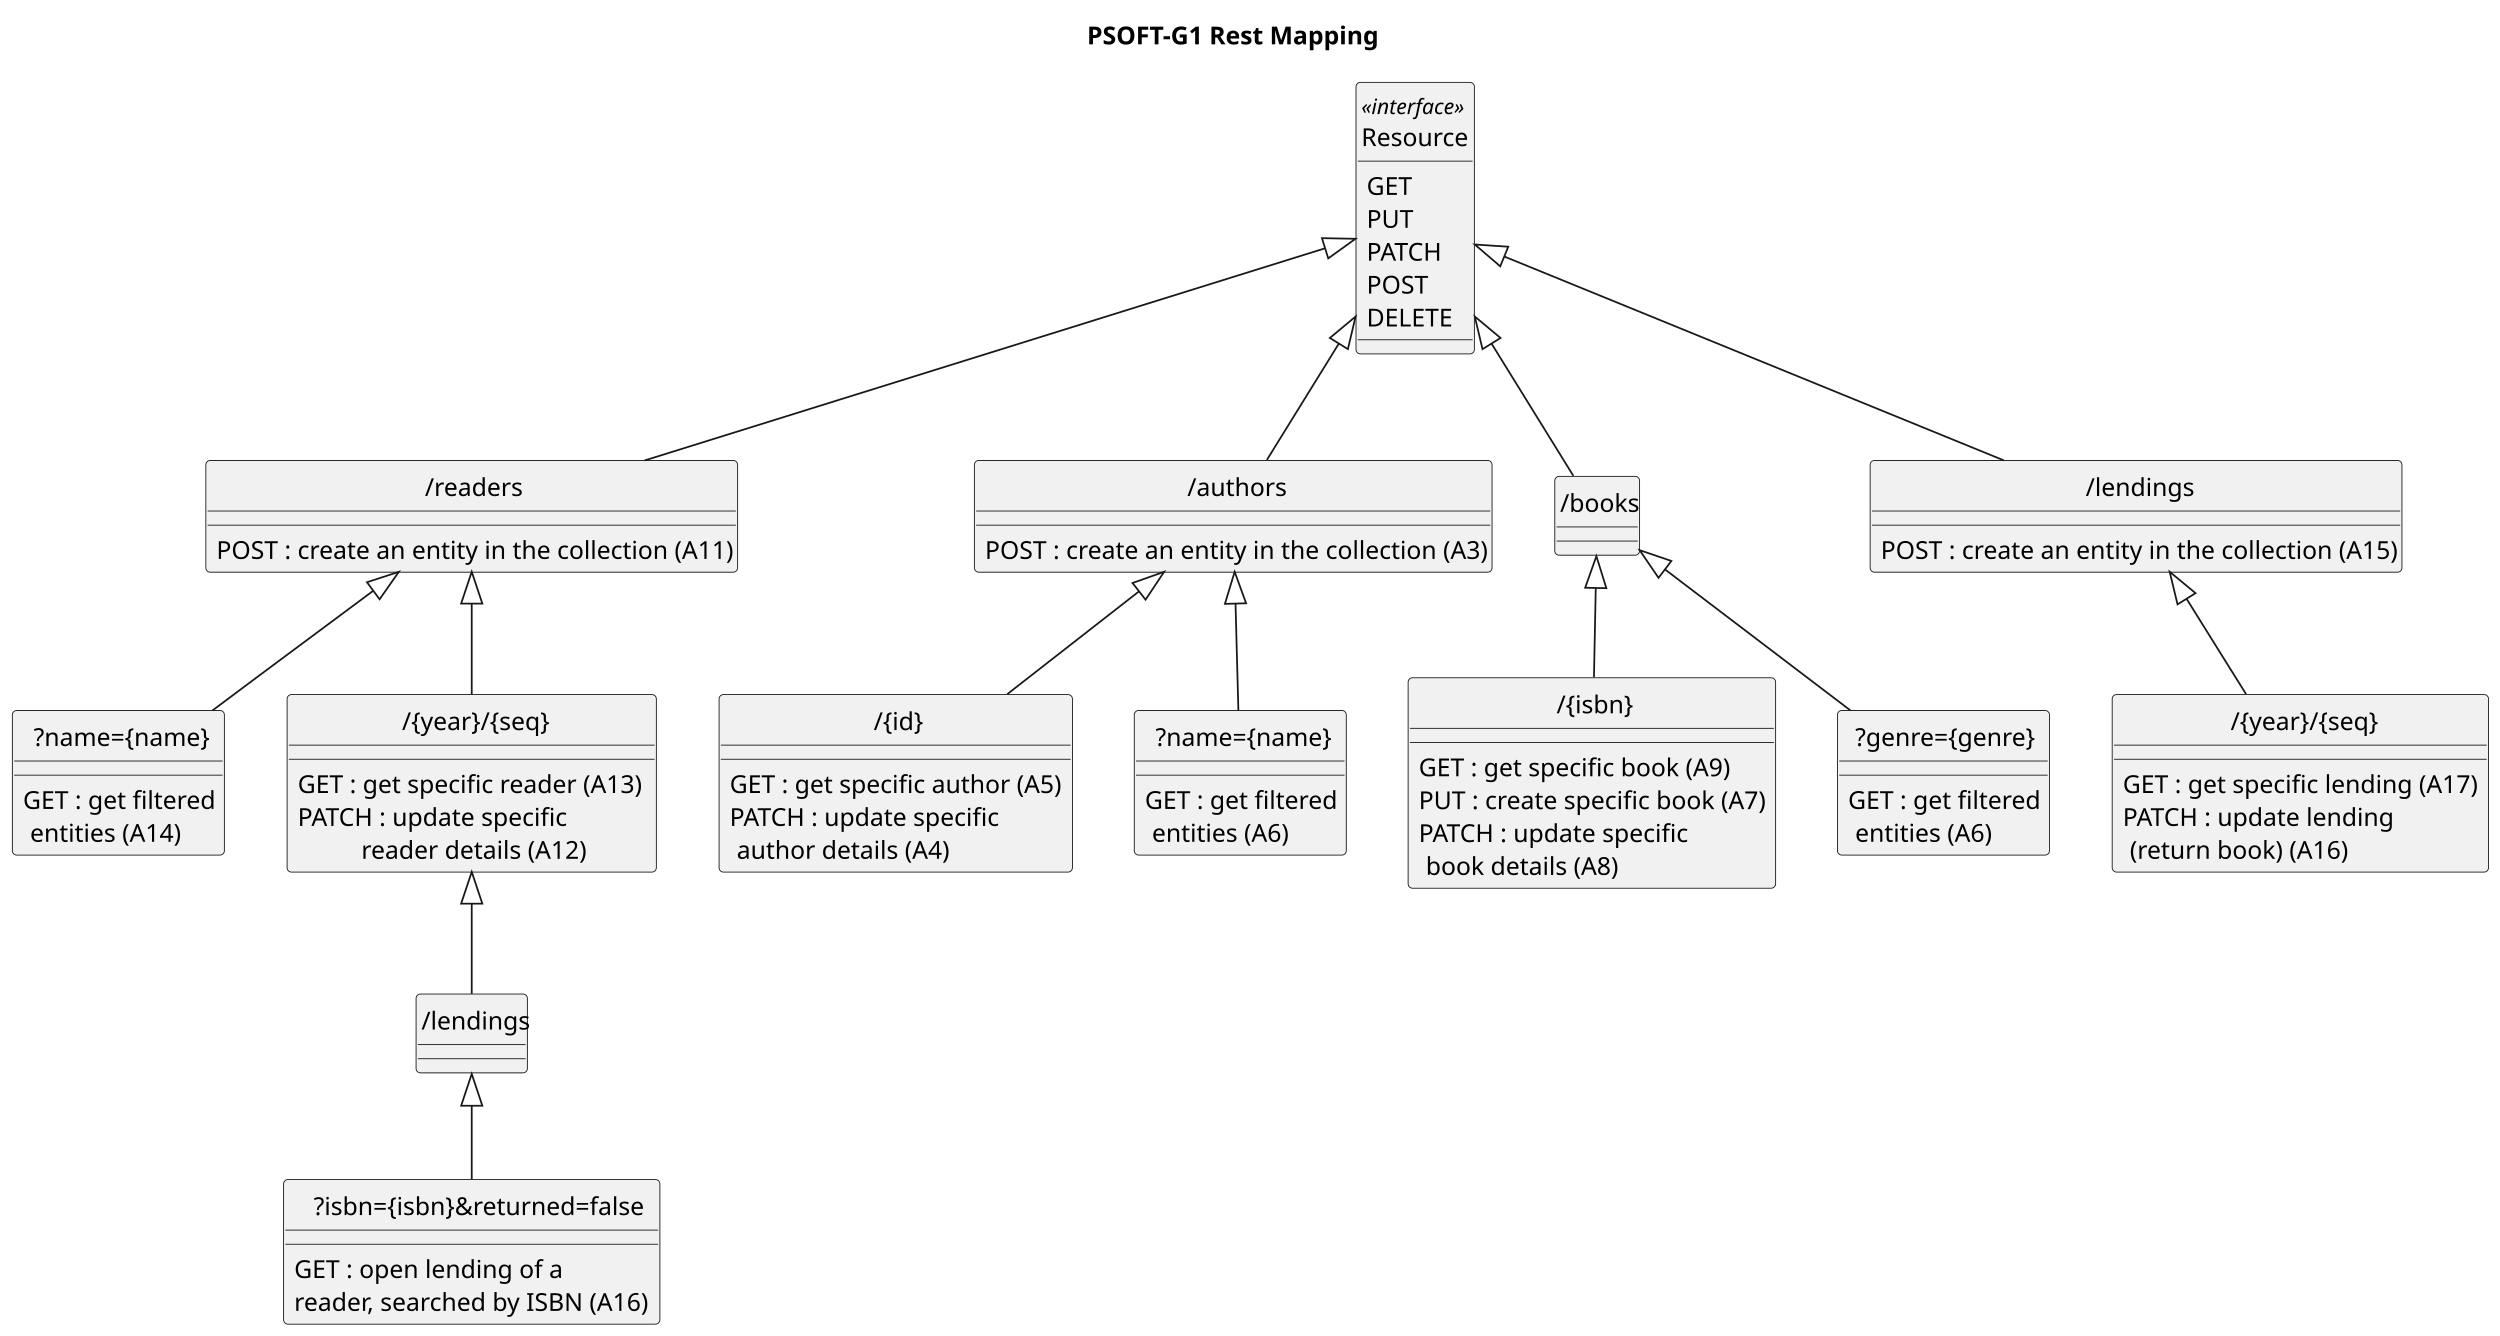
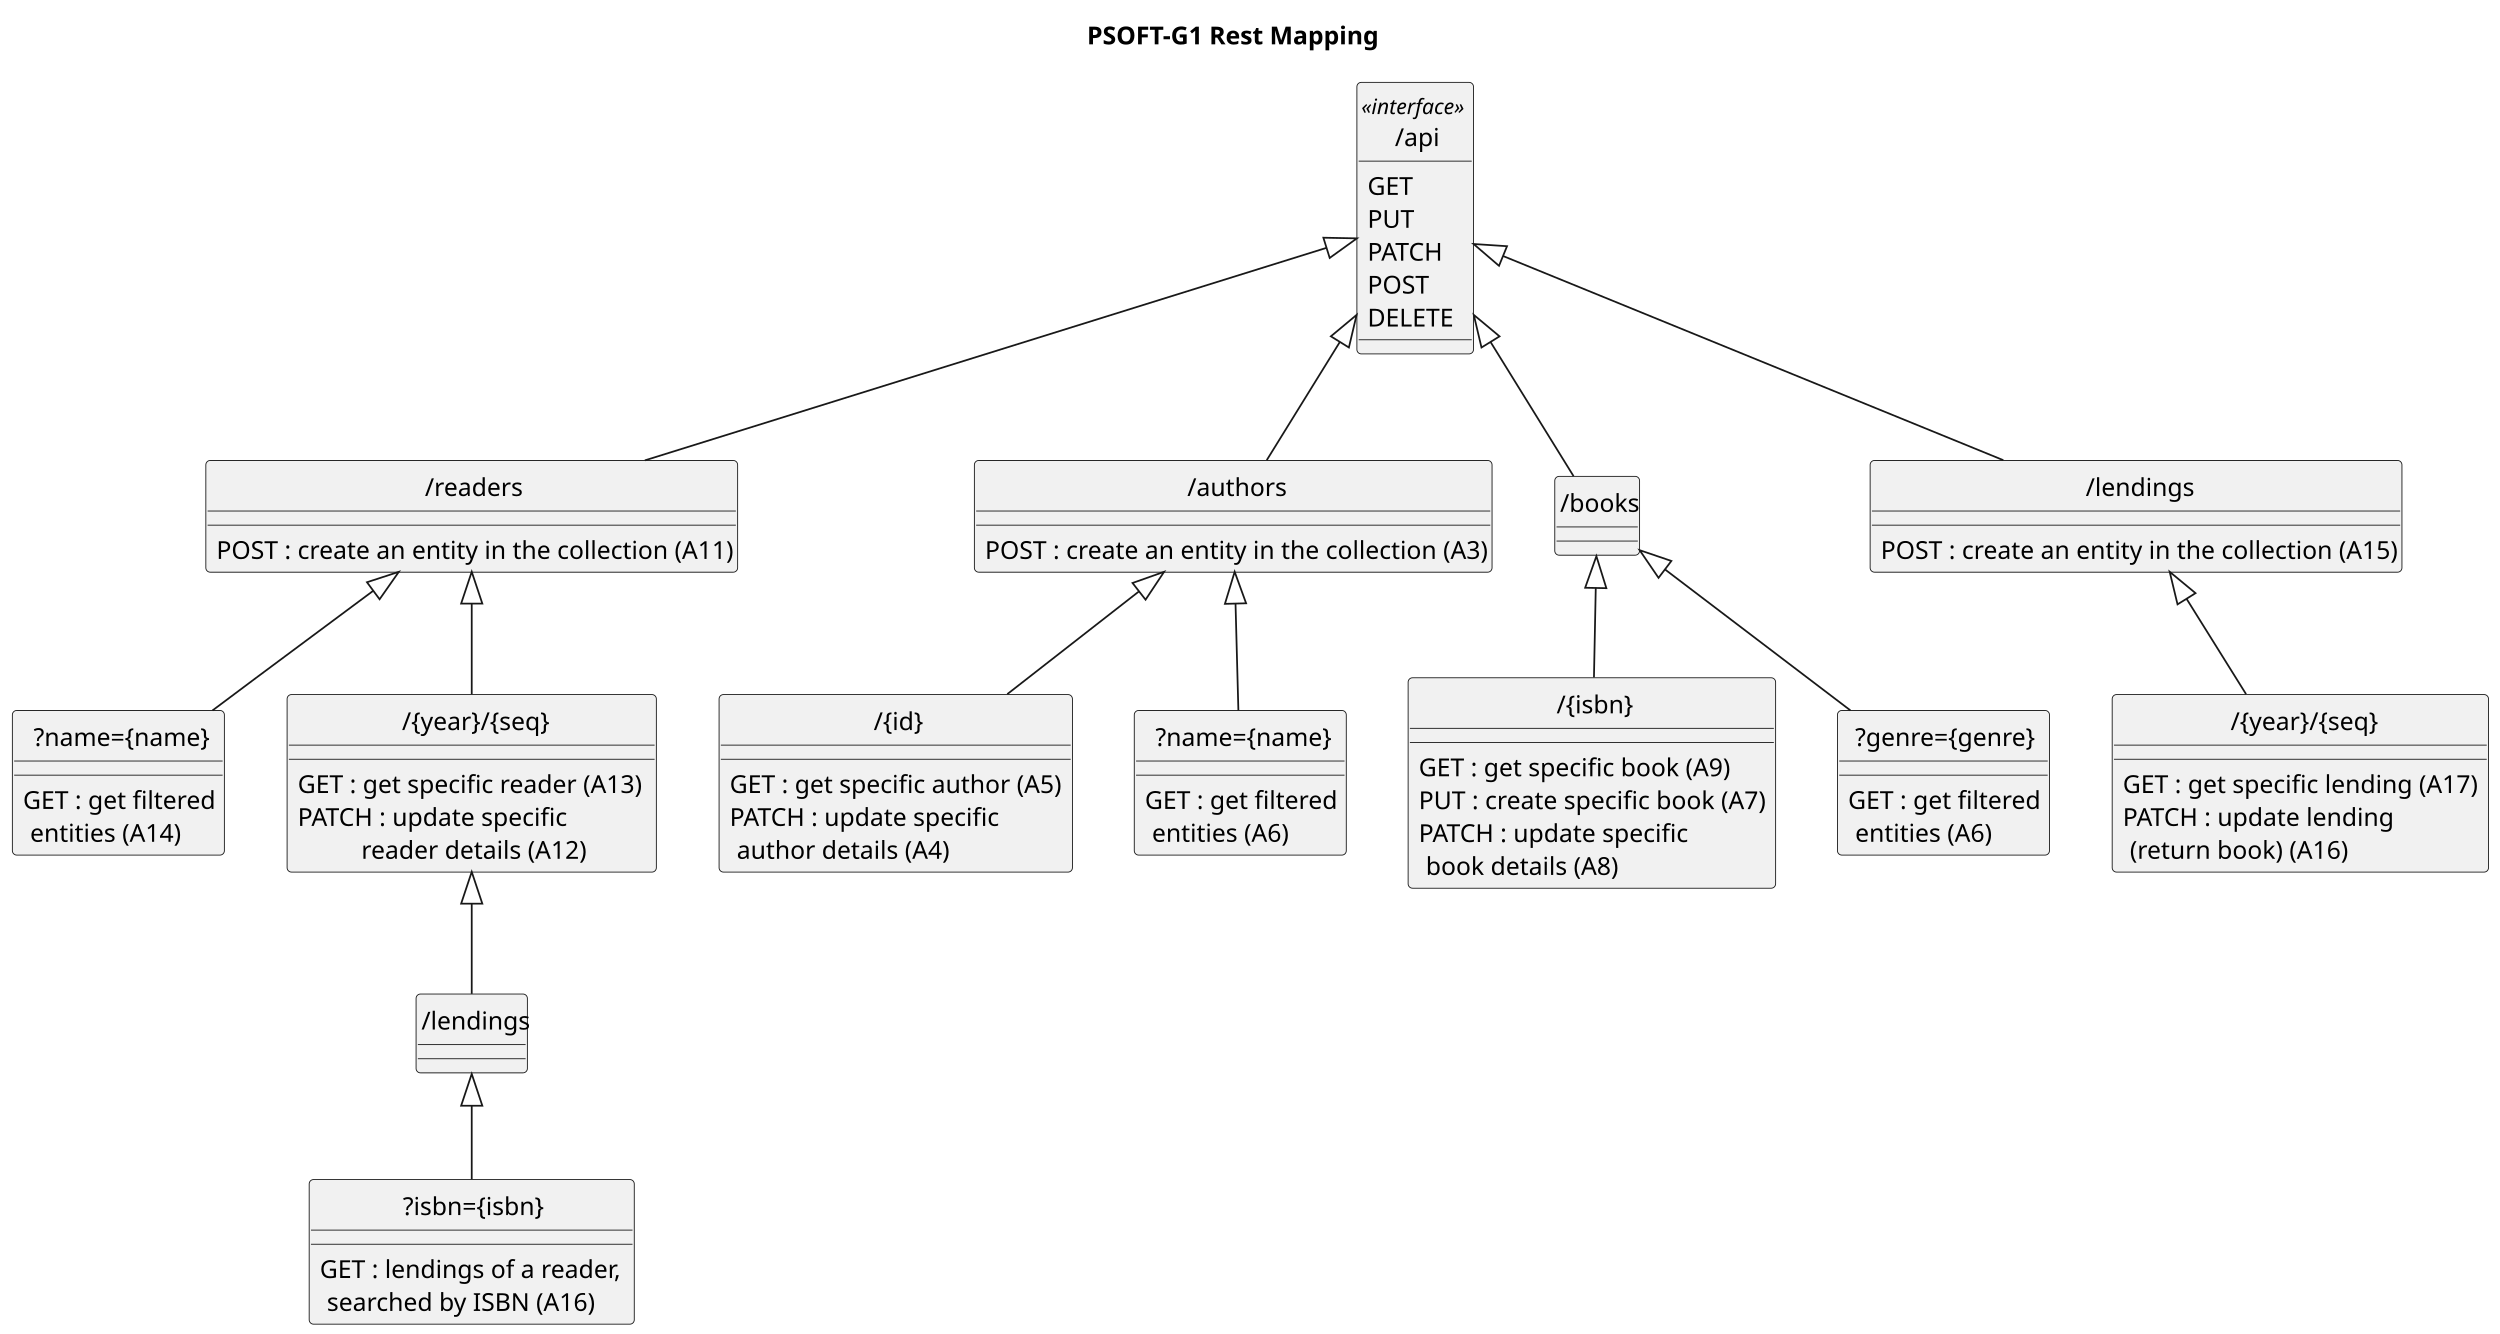
- <svg xmlns="http://www.w3.org/2000/svg" contentStyleType="text/css" height="756px" preserveAspectRatio="none" style="width:1415px;height:756px;background:#FFFFFF;" version="1.1" viewBox="0 0 1415 756" width="1415px" zoomAndPan="magnify">
+ <svg xmlns="http://www.w3.org/2000/svg" contentStyleType="text/css" height="453.6px" preserveAspectRatio="none" style="width:849px;height:453px;background:#FFFFFF;" version="1.1" viewBox="0 0 849 453" width="849px" zoomAndPan="magnify">
  <defs />
  <g>
-     <text fill="#000000" font-family="sans-serif" font-size="14" font-weight="bold" lengthAdjust="spacing" textLength="171" x="615.25" y="25.107">PSOFT-G1 Rest Mapping</text>
+     <text fill="#000000" font-family="sans-serif" font-size="8.4" font-weight="bold" lengthAdjust="spacing" textLength="102.6" x="369.15" y="15.065">PSOFT-G1 Rest Mapping</text>
    <g id="elem_Resource">
-       <rect codeLine="7" fill="#F1F1F1" height="153.688" id="Resource" rx="2.5" ry="2.5" style="stroke:#181818;stroke-width:0.5;" width="67" x="767.5" y="46.621" />
-       <text fill="#000000" font-family="sans-serif" font-size="12" font-style="italic" lengthAdjust="spacing" textLength="61" x="770.5" y="64.57">«interface»</text>
-       <text fill="#000000" font-family="sans-serif" font-size="14" lengthAdjust="spacing" textLength="61" x="770.5" y="82.689">Resource</text>
-       <line style="stroke:#181818;stroke-width:0.5;" x1="768.5" x2="833.5" y1="91.203" y2="91.203" />
-       <text fill="#000000" font-family="sans-serif" font-size="14" lengthAdjust="spacing" textLength="29" x="773.5" y="110.311">GET</text>
-       <text fill="#000000" font-family="sans-serif" font-size="14" lengthAdjust="spacing" textLength="27" x="773.5" y="128.932">PUT</text>
-       <text fill="#000000" font-family="sans-serif" font-size="14" lengthAdjust="spacing" textLength="46" x="773.5" y="147.553">PATCH</text>
-       <text fill="#000000" font-family="sans-serif" font-size="14" lengthAdjust="spacing" textLength="38" x="773.5" y="166.174">POST</text>
-       <text fill="#000000" font-family="sans-serif" font-size="14" lengthAdjust="spacing" textLength="54" x="773.5" y="184.795">DELETE</text>
-       <line style="stroke:#181818;stroke-width:0.5;" x1="768.5" x2="833.5" y1="192.309" y2="192.309" />
+       <rect codeLine="7" fill="#F1F1F1" height="92.213" id="Resource" rx="1.5" ry="1.5" style="stroke:#181818;stroke-width:0.3;" width="39.6" x="460.8" y="27.973" />
+       <text fill="#000000" font-family="sans-serif" font-size="7.2" font-style="italic" lengthAdjust="spacing" textLength="36.6" x="462.3" y="38.742">«interface»</text>
+       <text fill="#000000" font-family="sans-serif" font-size="8.4" lengthAdjust="spacing" textLength="13.8" x="473.7" y="49.614">/api</text>
+       <line style="stroke:#181818;stroke-width:0.3;" x1="461.4" x2="499.8" y1="54.722" y2="54.722" />
+       <text fill="#000000" font-family="sans-serif" font-size="8.4" lengthAdjust="spacing" textLength="17.4" x="464.4" y="66.186">GET</text>
+       <text fill="#000000" font-family="sans-serif" font-size="8.4" lengthAdjust="spacing" textLength="16.2" x="464.4" y="77.359">PUT</text>
+       <text fill="#000000" font-family="sans-serif" font-size="8.4" lengthAdjust="spacing" textLength="27.6" x="464.4" y="88.532">PATCH</text>
+       <text fill="#000000" font-family="sans-serif" font-size="8.4" lengthAdjust="spacing" textLength="22.8" x="464.4" y="99.704">POST</text>
+       <text fill="#000000" font-family="sans-serif" font-size="8.4" lengthAdjust="spacing" textLength="32.4" x="464.4" y="110.877">DELETE</text>
+       <line style="stroke:#181818;stroke-width:0.3;" x1="461.4" x2="499.8" y1="115.385" y2="115.385" />
    </g>
    <g id="elem_/readers">
-       <rect codeLine="15" fill="#F1F1F1" height="63.242" id="/readers" rx="2.5" ry="2.5" style="stroke:#181818;stroke-width:0.5;" width="301" x="116.5" y="260.621" />
-       <text fill="#000000" font-family="sans-serif" font-size="14" lengthAdjust="spacing" textLength="53" x="240.5" y="280.728">/readers</text>
-       <line style="stroke:#181818;stroke-width:0.5;" x1="117.5" x2="416.5" y1="289.242" y2="289.242" />
-       <line style="stroke:#181818;stroke-width:0.5;" x1="117.5" x2="416.5" y1="297.242" y2="297.242" />
-       <text fill="#000000" font-family="sans-serif" font-size="14" lengthAdjust="spacing" textLength="289" x="122.5" y="316.35">POST : create an entity in the collection (A11)</text>
+       <rect codeLine="15" fill="#F1F1F1" height="37.945" id="/readers" rx="1.5" ry="1.5" style="stroke:#181818;stroke-width:0.3;" width="180.6" x="69.9" y="156.373" />
+       <text fill="#000000" font-family="sans-serif" font-size="8.4" lengthAdjust="spacing" textLength="31.8" x="144.3" y="168.437">/readers</text>
+       <line style="stroke:#181818;stroke-width:0.3;" x1="70.5" x2="249.9" y1="173.545" y2="173.545" />
+       <line style="stroke:#181818;stroke-width:0.3;" x1="70.5" x2="249.9" y1="178.345" y2="178.345" />
+       <text fill="#000000" font-family="sans-serif" font-size="8.4" lengthAdjust="spacing" textLength="173.4" x="73.5" y="189.81">POST : create an entity in the collection (A11)</text>
    </g>
    <g id="elem_SearchReader">
-       <rect codeLine="20" fill="#F1F1F1" height="81.863" id="SearchReader" rx="2.5" ry="2.5" style="stroke:#181818;stroke-width:0.5;" width="120" x="7" y="402.121" />
-       <text fill="#000000" font-family="sans-serif" font-size="14" lengthAdjust="spacing" textLength="96" x="19" y="422.228">?name={name}</text>
-       <line style="stroke:#181818;stroke-width:0.5;" x1="8" x2="126" y1="430.742" y2="430.742" />
-       <line style="stroke:#181818;stroke-width:0.5;" x1="8" x2="126" y1="438.742" y2="438.742" />
-       <text fill="#000000" font-family="sans-serif" font-size="14" lengthAdjust="spacing" textLength="108" x="13" y="457.85">GET : get filtered</text>
-       <text fill="#000000" font-family="sans-serif" font-size="14" lengthAdjust="spacing" textLength="84" x="17" y="476.471">entities (A14)</text>
+       <rect codeLine="20" fill="#F1F1F1" height="49.118" id="SearchReader" rx="1.5" ry="1.5" style="stroke:#181818;stroke-width:0.3;" width="72" x="4.2" y="241.273" />
+       <text fill="#000000" font-family="sans-serif" font-size="8.4" lengthAdjust="spacing" textLength="57.6" x="11.4" y="253.337">?name={name}</text>
+       <line style="stroke:#181818;stroke-width:0.3;" x1="4.8" x2="75.6" y1="258.445" y2="258.445" />
+       <line style="stroke:#181818;stroke-width:0.3;" x1="4.8" x2="75.6" y1="263.245" y2="263.245" />
+       <text fill="#000000" font-family="sans-serif" font-size="8.4" lengthAdjust="spacing" textLength="64.8" x="7.8" y="274.71">GET : get filtered</text>
+       <text fill="#000000" font-family="sans-serif" font-size="8.4" lengthAdjust="spacing" textLength="50.4" x="10.2" y="285.882">entities (A14)</text>
    </g>
    <g id="elem_ReaderID">
-       <rect codeLine="24" fill="#F1F1F1" height="100.484" id="ReaderID" rx="2.5" ry="2.5" style="stroke:#181818;stroke-width:0.5;" width="209" x="162.5" y="393.121" />
-       <text fill="#000000" font-family="sans-serif" font-size="14" lengthAdjust="spacing" textLength="79" x="227.5" y="413.228">/{year}/{seq}</text>
-       <line style="stroke:#181818;stroke-width:0.5;" x1="163.5" x2="370.5" y1="421.742" y2="421.742" />
-       <line style="stroke:#181818;stroke-width:0.5;" x1="163.5" x2="370.5" y1="429.742" y2="429.742" />
-       <text fill="#000000" font-family="sans-serif" font-size="14" lengthAdjust="spacing" textLength="197" x="168.5" y="448.85">GET : get specific reader (A13)</text>
-       <text fill="#000000" font-family="sans-serif" font-size="14" lengthAdjust="spacing" textLength="153" x="168.5" y="467.471">PATCH : update specific</text>
-       <text fill="#000000" font-family="sans-serif" font-size="14" lengthAdjust="spacing" textLength="126" x="204.5" y="486.092">reader details (A12)</text>
+       <rect codeLine="24" fill="#F1F1F1" height="60.291" id="ReaderID" rx="1.5" ry="1.5" style="stroke:#181818;stroke-width:0.3;" width="125.4" x="97.5" y="235.873" />
+       <text fill="#000000" font-family="sans-serif" font-size="8.4" lengthAdjust="spacing" textLength="47.4" x="136.5" y="247.937">/{year}/{seq}</text>
+       <line style="stroke:#181818;stroke-width:0.3;" x1="98.1" x2="222.3" y1="253.045" y2="253.045" />
+       <line style="stroke:#181818;stroke-width:0.3;" x1="98.1" x2="222.3" y1="257.845" y2="257.845" />
+       <text fill="#000000" font-family="sans-serif" font-size="8.4" lengthAdjust="spacing" textLength="118.2" x="101.1" y="269.31">GET : get specific reader (A13)</text>
+       <text fill="#000000" font-family="sans-serif" font-size="8.4" lengthAdjust="spacing" textLength="91.8" x="101.1" y="280.482">PATCH : update specific</text>
+       <text fill="#000000" font-family="sans-serif" font-size="8.4" lengthAdjust="spacing" textLength="75.6" x="122.7" y="291.655">reader details (A12)</text>
    </g>
    <g id="elem_ReaderLendings">
-       <rect codeLine="29" fill="#F1F1F1" height="44.621" id="ReaderLendings" rx="2.5" ry="2.5" style="stroke:#181818;stroke-width:0.5;" width="63" x="235.5" y="562.621" />
-       <text fill="#000000" font-family="sans-serif" font-size="14" lengthAdjust="spacing" textLength="57" x="238.5" y="582.729">/lendings</text>
-       <line style="stroke:#181818;stroke-width:0.5;" x1="236.5" x2="297.5" y1="591.242" y2="591.242" />
-       <line style="stroke:#181818;stroke-width:0.5;" x1="236.5" x2="297.5" y1="599.242" y2="599.242" />
+       <rect codeLine="29" fill="#F1F1F1" height="26.773" id="ReaderLendings" rx="1.5" ry="1.5" style="stroke:#181818;stroke-width:0.3;" width="37.8" x="141.3" y="337.573" />
+       <text fill="#000000" font-family="sans-serif" font-size="8.4" lengthAdjust="spacing" textLength="34.2" x="143.1" y="349.637">/lendings</text>
+       <line style="stroke:#181818;stroke-width:0.3;" x1="141.9" x2="178.5" y1="354.745" y2="354.745" />
+       <line style="stroke:#181818;stroke-width:0.3;" x1="141.9" x2="178.5" y1="359.545" y2="359.545" />
    </g>
-     <g id="elem_?isbn={isbn}&amp;returned=false">
-       <rect codeLine="32" fill="#F1F1F1" height="81.863" id="?isbn={isbn}&amp;returned=false" rx="2.5" ry="2.5" style="stroke:#181818;stroke-width:0.5;" width="213" x="160.5" y="667.621" />
-       <text fill="#000000" font-family="sans-serif" font-size="14" lengthAdjust="spacing" textLength="179" x="177.5" y="687.729">?isbn={isbn}&amp;returned=false</text>
-       <line style="stroke:#181818;stroke-width:0.5;" x1="161.5" x2="372.5" y1="696.242" y2="696.242" />
-       <line style="stroke:#181818;stroke-width:0.5;" x1="161.5" x2="372.5" y1="704.242" y2="704.242" />
-       <text fill="#000000" font-family="sans-serif" font-size="14" lengthAdjust="spacing" textLength="151" x="166.5" y="723.35">GET : open lending of a</text>
-       <text fill="#000000" font-family="sans-serif" font-size="14" lengthAdjust="spacing" textLength="201" x="166.5" y="741.971">reader, searched by ISBN (A16)</text>
+     <g id="elem_?isbn={isbn}">
+       <rect codeLine="32" fill="#F1F1F1" height="49.118" id="?isbn={isbn}" rx="1.5" ry="1.5" style="stroke:#181818;stroke-width:0.3;" width="110.4" x="105" y="400.573" />
+       <text fill="#000000" font-family="sans-serif" font-size="8.4" lengthAdjust="spacing" textLength="46.8" x="136.8" y="412.637">?isbn={isbn}</text>
+       <line style="stroke:#181818;stroke-width:0.3;" x1="105.6" x2="214.8" y1="417.745" y2="417.745" />
+       <line style="stroke:#181818;stroke-width:0.3;" x1="105.6" x2="214.8" y1="422.545" y2="422.545" />
+       <text fill="#000000" font-family="sans-serif" font-size="8.4" lengthAdjust="spacing" textLength="103.2" x="108.6" y="434.01">GET : lendings of a reader,</text>
+       <text fill="#000000" font-family="sans-serif" font-size="8.4" lengthAdjust="spacing" textLength="90.6" x="111" y="445.182">searched by ISBN (A16)</text>
    </g>
    <g id="elem_/authors">
-       <rect codeLine="36" fill="#F1F1F1" height="63.242" id="/authors" rx="2.5" ry="2.5" style="stroke:#181818;stroke-width:0.5;" width="293" x="551.5" y="260.621" />
-       <text fill="#000000" font-family="sans-serif" font-size="14" lengthAdjust="spacing" textLength="52" x="672" y="280.728">/authors</text>
-       <line style="stroke:#181818;stroke-width:0.5;" x1="552.5" x2="843.5" y1="289.242" y2="289.242" />
-       <line style="stroke:#181818;stroke-width:0.5;" x1="552.5" x2="843.5" y1="297.242" y2="297.242" />
-       <text fill="#000000" font-family="sans-serif" font-size="14" lengthAdjust="spacing" textLength="281" x="557.5" y="316.35">POST : create an entity in the collection (A3)</text>
+       <rect codeLine="36" fill="#F1F1F1" height="37.945" id="/authors" rx="1.5" ry="1.5" style="stroke:#181818;stroke-width:0.3;" width="175.8" x="330.9" y="156.373" />
+       <text fill="#000000" font-family="sans-serif" font-size="8.4" lengthAdjust="spacing" textLength="31.2" x="403.2" y="168.437">/authors</text>
+       <line style="stroke:#181818;stroke-width:0.3;" x1="331.5" x2="506.1" y1="173.545" y2="173.545" />
+       <line style="stroke:#181818;stroke-width:0.3;" x1="331.5" x2="506.1" y1="178.345" y2="178.345" />
+       <text fill="#000000" font-family="sans-serif" font-size="8.4" lengthAdjust="spacing" textLength="168.6" x="334.5" y="189.81">POST : create an entity in the collection (A3)</text>
    </g>
    <g id="elem_AuthorID">
-       <rect codeLine="41" fill="#F1F1F1" height="100.484" id="AuthorID" rx="2.5" ry="2.5" style="stroke:#181818;stroke-width:0.5;" width="200" x="407" y="393.121" />
-       <text fill="#000000" font-family="sans-serif" font-size="14" lengthAdjust="spacing" textLength="25" x="494.5" y="413.228">/{id}</text>
-       <line style="stroke:#181818;stroke-width:0.5;" x1="408" x2="606" y1="421.742" y2="421.742" />
-       <line style="stroke:#181818;stroke-width:0.5;" x1="408" x2="606" y1="429.742" y2="429.742" />
-       <text fill="#000000" font-family="sans-serif" font-size="14" lengthAdjust="spacing" textLength="188" x="413" y="448.85">GET : get specific author (A5)</text>
-       <text fill="#000000" font-family="sans-serif" font-size="14" lengthAdjust="spacing" textLength="153" x="413" y="467.471">PATCH : update specific</text>
-       <text fill="#000000" font-family="sans-serif" font-size="14" lengthAdjust="spacing" textLength="117" x="417" y="486.092">author details (A4)</text>
+       <rect codeLine="41" fill="#F1F1F1" height="60.291" id="AuthorID" rx="1.5" ry="1.5" style="stroke:#181818;stroke-width:0.3;" width="120" x="244.2" y="235.873" />
+       <text fill="#000000" font-family="sans-serif" font-size="8.4" lengthAdjust="spacing" textLength="15" x="296.7" y="247.937">/{id}</text>
+       <line style="stroke:#181818;stroke-width:0.3;" x1="244.8" x2="363.6" y1="253.045" y2="253.045" />
+       <line style="stroke:#181818;stroke-width:0.3;" x1="244.8" x2="363.6" y1="257.845" y2="257.845" />
+       <text fill="#000000" font-family="sans-serif" font-size="8.4" lengthAdjust="spacing" textLength="112.8" x="247.8" y="269.31">GET : get specific author (A5)</text>
+       <text fill="#000000" font-family="sans-serif" font-size="8.4" lengthAdjust="spacing" textLength="91.8" x="247.8" y="280.482">PATCH : update specific</text>
+       <text fill="#000000" font-family="sans-serif" font-size="8.4" lengthAdjust="spacing" textLength="70.2" x="250.2" y="291.655">author details (A4)</text>
    </g>
    <g id="elem_SearchAuthor">
-       <rect codeLine="52" fill="#F1F1F1" height="81.863" id="SearchAuthor" rx="2.5" ry="2.5" style="stroke:#181818;stroke-width:0.5;" width="120" x="642" y="402.121" />
-       <text fill="#000000" font-family="sans-serif" font-size="14" lengthAdjust="spacing" textLength="96" x="654" y="422.228">?name={name}</text>
-       <line style="stroke:#181818;stroke-width:0.5;" x1="643" x2="761" y1="430.742" y2="430.742" />
-       <line style="stroke:#181818;stroke-width:0.5;" x1="643" x2="761" y1="438.742" y2="438.742" />
-       <text fill="#000000" font-family="sans-serif" font-size="14" lengthAdjust="spacing" textLength="108" x="648" y="457.85">GET : get filtered</text>
-       <text fill="#000000" font-family="sans-serif" font-size="14" lengthAdjust="spacing" textLength="76" x="652" y="476.471">entities (A6)</text>
+       <rect codeLine="52" fill="#F1F1F1" height="49.118" id="SearchAuthor" rx="1.5" ry="1.5" style="stroke:#181818;stroke-width:0.3;" width="72" x="385.2" y="241.273" />
+       <text fill="#000000" font-family="sans-serif" font-size="8.4" lengthAdjust="spacing" textLength="57.6" x="392.4" y="253.337">?name={name}</text>
+       <line style="stroke:#181818;stroke-width:0.3;" x1="385.8" x2="456.6" y1="258.445" y2="258.445" />
+       <line style="stroke:#181818;stroke-width:0.3;" x1="385.8" x2="456.6" y1="263.245" y2="263.245" />
+       <text fill="#000000" font-family="sans-serif" font-size="8.4" lengthAdjust="spacing" textLength="64.8" x="388.8" y="274.71">GET : get filtered</text>
+       <text fill="#000000" font-family="sans-serif" font-size="8.4" lengthAdjust="spacing" textLength="45.6" x="391.2" y="285.882">entities (A6)</text>
    </g>
    <g id="elem_/books">
-       <rect codeLine="56" fill="#F1F1F1" height="44.621" id="/books" rx="2.5" ry="2.5" style="stroke:#181818;stroke-width:0.5;" width="48" x="880" y="269.621" />
-       <text fill="#000000" font-family="sans-serif" font-size="14" lengthAdjust="spacing" textLength="42" x="883" y="289.728">/books</text>
-       <line style="stroke:#181818;stroke-width:0.5;" x1="881" x2="927" y1="298.242" y2="298.242" />
-       <line style="stroke:#181818;stroke-width:0.5;" x1="881" x2="927" y1="306.242" y2="306.242" />
+       <rect codeLine="56" fill="#F1F1F1" height="26.773" id="/books" rx="1.5" ry="1.5" style="stroke:#181818;stroke-width:0.3;" width="28.8" x="528" y="161.773" />
+       <text fill="#000000" font-family="sans-serif" font-size="8.4" lengthAdjust="spacing" textLength="25.2" x="529.8" y="173.837">/books</text>
+       <line style="stroke:#181818;stroke-width:0.3;" x1="528.6" x2="556.2" y1="178.945" y2="178.945" />
+       <line style="stroke:#181818;stroke-width:0.3;" x1="528.6" x2="556.2" y1="183.745" y2="183.745" />
    </g>
    <g id="elem_/{isbn}">
-       <rect codeLine="59" fill="#F1F1F1" height="119.106" id="/{isbn}" rx="2.5" ry="2.5" style="stroke:#181818;stroke-width:0.5;" width="208" x="797" y="383.621" />
-       <text fill="#000000" font-family="sans-serif" font-size="14" lengthAdjust="spacing" textLength="40" x="881" y="403.728">/{isbn}</text>
-       <line style="stroke:#181818;stroke-width:0.5;" x1="798" x2="1004" y1="412.242" y2="412.242" />
-       <line style="stroke:#181818;stroke-width:0.5;" x1="798" x2="1004" y1="420.242" y2="420.242" />
-       <text fill="#000000" font-family="sans-serif" font-size="14" lengthAdjust="spacing" textLength="178" x="803" y="439.35">GET : get specific book (A9)</text>
-       <text fill="#000000" font-family="sans-serif" font-size="14" lengthAdjust="spacing" textLength="196" x="803" y="457.971">PUT : create specific book (A7)</text>
-       <text fill="#000000" font-family="sans-serif" font-size="14" lengthAdjust="spacing" textLength="153" x="803" y="476.592">PATCH : update specific</text>
-       <text fill="#000000" font-family="sans-serif" font-size="14" lengthAdjust="spacing" textLength="107" x="807" y="495.213">book details (A8)</text>
+       <rect codeLine="59" fill="#F1F1F1" height="71.463" id="/{isbn}" rx="1.5" ry="1.5" style="stroke:#181818;stroke-width:0.3;" width="124.8" x="478.2" y="230.173" />
+       <text fill="#000000" font-family="sans-serif" font-size="8.4" lengthAdjust="spacing" textLength="24" x="528.6" y="242.237">/{isbn}</text>
+       <line style="stroke:#181818;stroke-width:0.3;" x1="478.8" x2="602.4" y1="247.345" y2="247.345" />
+       <line style="stroke:#181818;stroke-width:0.3;" x1="478.8" x2="602.4" y1="252.145" y2="252.145" />
+       <text fill="#000000" font-family="sans-serif" font-size="8.4" lengthAdjust="spacing" textLength="106.8" x="481.8" y="263.61">GET : get specific book (A9)</text>
+       <text fill="#000000" font-family="sans-serif" font-size="8.4" lengthAdjust="spacing" textLength="117.6" x="481.8" y="274.782">PUT : create specific book (A7)</text>
+       <text fill="#000000" font-family="sans-serif" font-size="8.4" lengthAdjust="spacing" textLength="91.8" x="481.8" y="285.955">PATCH : update specific</text>
+       <text fill="#000000" font-family="sans-serif" font-size="8.4" lengthAdjust="spacing" textLength="64.2" x="484.2" y="297.128">book details (A8)</text>
    </g>
    <g id="elem_?genre={genre}">
-       <rect codeLine="65" fill="#F1F1F1" height="81.863" id="?genre={genre}" rx="2.5" ry="2.5" style="stroke:#181818;stroke-width:0.5;" width="120" x="1040" y="402.121" />
-       <text fill="#000000" font-family="sans-serif" font-size="14" lengthAdjust="spacing" textLength="100" x="1050" y="422.228">?genre={genre}</text>
-       <line style="stroke:#181818;stroke-width:0.5;" x1="1041" x2="1159" y1="430.742" y2="430.742" />
-       <line style="stroke:#181818;stroke-width:0.5;" x1="1041" x2="1159" y1="438.742" y2="438.742" />
-       <text fill="#000000" font-family="sans-serif" font-size="14" lengthAdjust="spacing" textLength="108" x="1046" y="457.85">GET : get filtered</text>
-       <text fill="#000000" font-family="sans-serif" font-size="14" lengthAdjust="spacing" textLength="76" x="1050" y="476.471">entities (A6)</text>
+       <rect codeLine="65" fill="#F1F1F1" height="49.118" id="?genre={genre}" rx="1.5" ry="1.5" style="stroke:#181818;stroke-width:0.3;" width="72" x="624" y="241.273" />
+       <text fill="#000000" font-family="sans-serif" font-size="8.4" lengthAdjust="spacing" textLength="60" x="630" y="253.337">?genre={genre}</text>
+       <line style="stroke:#181818;stroke-width:0.3;" x1="624.6" x2="695.4" y1="258.445" y2="258.445" />
+       <line style="stroke:#181818;stroke-width:0.3;" x1="624.6" x2="695.4" y1="263.245" y2="263.245" />
+       <text fill="#000000" font-family="sans-serif" font-size="8.4" lengthAdjust="spacing" textLength="64.8" x="627.6" y="274.71">GET : get filtered</text>
+       <text fill="#000000" font-family="sans-serif" font-size="8.4" lengthAdjust="spacing" textLength="45.6" x="630" y="285.882">entities (A6)</text>
    </g>
    <g id="elem_/lendings">
-       <rect codeLine="69" fill="#F1F1F1" height="63.242" id="/lendings" rx="2.5" ry="2.5" style="stroke:#181818;stroke-width:0.5;" width="301" x="1058.5" y="260.621" />
-       <text fill="#000000" font-family="sans-serif" font-size="14" lengthAdjust="spacing" textLength="57" x="1180.5" y="280.728">/lendings</text>
-       <line style="stroke:#181818;stroke-width:0.5;" x1="1059.5" x2="1358.5" y1="289.242" y2="289.242" />
-       <line style="stroke:#181818;stroke-width:0.5;" x1="1059.5" x2="1358.5" y1="297.242" y2="297.242" />
-       <text fill="#000000" font-family="sans-serif" font-size="14" lengthAdjust="spacing" textLength="289" x="1064.5" y="316.35">POST : create an entity in the collection (A15)</text>
+       <rect codeLine="69" fill="#F1F1F1" height="37.945" id="/lendings" rx="1.5" ry="1.5" style="stroke:#181818;stroke-width:0.3;" width="180.6" x="635.1" y="156.373" />
+       <text fill="#000000" font-family="sans-serif" font-size="8.4" lengthAdjust="spacing" textLength="34.2" x="708.3" y="168.437">/lendings</text>
+       <line style="stroke:#181818;stroke-width:0.3;" x1="635.7" x2="815.1" y1="173.545" y2="173.545" />
+       <line style="stroke:#181818;stroke-width:0.3;" x1="635.7" x2="815.1" y1="178.345" y2="178.345" />
+       <text fill="#000000" font-family="sans-serif" font-size="8.4" lengthAdjust="spacing" textLength="173.4" x="638.7" y="189.81">POST : create an entity in the collection (A15)</text>
    </g>
    <g id="elem_LendingID">
-       <rect codeLine="73" fill="#F1F1F1" height="100.484" id="LendingID" rx="2.5" ry="2.5" style="stroke:#181818;stroke-width:0.5;" width="213" x="1195.5" y="393.121" />
-       <text fill="#000000" font-family="sans-serif" font-size="14" lengthAdjust="spacing" textLength="79" x="1262.5" y="413.228">/{year}/{seq}</text>
-       <line style="stroke:#181818;stroke-width:0.5;" x1="1196.5" x2="1407.5" y1="421.742" y2="421.742" />
-       <line style="stroke:#181818;stroke-width:0.5;" x1="1196.5" x2="1407.5" y1="429.742" y2="429.742" />
-       <text fill="#000000" font-family="sans-serif" font-size="14" lengthAdjust="spacing" textLength="201" x="1201.5" y="448.85">GET : get specific lending (A17)</text>
-       <text fill="#000000" font-family="sans-serif" font-size="14" lengthAdjust="spacing" textLength="152" x="1201.5" y="467.471">PATCH : update lending</text>
-       <text fill="#000000" font-family="sans-serif" font-size="14" lengthAdjust="spacing" textLength="122" x="1205.5" y="486.092">(return book) (A16)</text>
+       <rect codeLine="73" fill="#F1F1F1" height="60.291" id="LendingID" rx="1.5" ry="1.5" style="stroke:#181818;stroke-width:0.3;" width="127.8" x="717.3" y="235.873" />
+       <text fill="#000000" font-family="sans-serif" font-size="8.4" lengthAdjust="spacing" textLength="47.4" x="757.5" y="247.937">/{year}/{seq}</text>
+       <line style="stroke:#181818;stroke-width:0.3;" x1="717.9" x2="844.5" y1="253.045" y2="253.045" />
+       <line style="stroke:#181818;stroke-width:0.3;" x1="717.9" x2="844.5" y1="257.845" y2="257.845" />
+       <text fill="#000000" font-family="sans-serif" font-size="8.4" lengthAdjust="spacing" textLength="120.6" x="720.9" y="269.31">GET : get specific lending (A17)</text>
+       <text fill="#000000" font-family="sans-serif" font-size="8.4" lengthAdjust="spacing" textLength="91.2" x="720.9" y="280.482">PATCH : update lending</text>
+       <text fill="#000000" font-family="sans-serif" font-size="8.4" lengthAdjust="spacing" textLength="73.2" x="723.3" y="291.655">(return book) (A16)</text>
    </g>
    <g id="link_Resource_/readers">
-       <path d="M750.006,140.519 C670.506,165.31 486.46,222.691 364.84,260.611 " fill="none" id="Resource-backto-/readers" style="stroke:#181818;stroke-width:1.0;" />
-       <polygon fill="none" points="767.19,135.161,748.22,134.792,751.792,146.247,767.19,135.161" style="stroke:#181818;stroke-width:1.0;" />
+       <path d="M450.489,84.161 C403.143,98.921 292.212,133.513 218.982,156.343 " fill="none" id="Resource-backto-/readers" style="stroke:#181818;stroke-width:0.6;" />
+       <polygon fill="none" points="460.8,80.947,449.418,80.724,451.561,87.598,460.8,80.947" style="stroke:#181818;stroke-width:0.6;" />
    </g>
    <g id="link_/readers_SearchReader">
-       <path d="M211.274,334.363 C187.614,351.883 171.85,363.601 145,383.621 C136.99,389.591 128.54,395.921 120.26,402.121 " fill="none" id="/readers-backto-SearchReader" style="stroke:#181818;stroke-width:1.0;" />
-       <polygon fill="none" points="225.74,323.651,207.704,329.541,214.845,339.185,225.74,323.651" style="stroke:#181818;stroke-width:1.0;" />
+       <path d="M126.764,200.618 C112.569,211.13 103.11,218.161 87,230.173 C82.194,233.755 77.124,237.553 72.156,241.273 " fill="none" id="/readers-backto-SearchReader" style="stroke:#181818;stroke-width:0.6;" />
+       <polygon fill="none" points="135.444,194.191,124.622,197.725,128.907,203.511,135.444,194.191" style="stroke:#181818;stroke-width:0.6;" />
    </g>
    <g id="link_/readers_ReaderID">
-       <path d="M267,341.631 C267,361.551 267,370.021 267,392.881 " fill="none" id="/readers-backto-ReaderID" style="stroke:#181818;stroke-width:1.0;" />
-       <polygon fill="none" points="267,323.631,261,341.631,273,341.631,267,323.631" style="stroke:#181818;stroke-width:1.0;" />
+       <path d="M160.2,204.979 C160.2,216.931 160.2,222.013 160.2,235.729 " fill="none" id="/readers-backto-ReaderID" style="stroke:#181818;stroke-width:0.6;" />
+       <polygon fill="none" points="160.2,194.179,156.6,204.979,163.8,204.979,160.2,194.179" style="stroke:#181818;stroke-width:0.6;" />
    </g>
    <g id="link_ReaderID_ReaderLendings">
-       <path d="M267,511.481 C267,535.101 267,544.161 267,562.521 " fill="none" id="ReaderID-backto-ReaderLendings" style="stroke:#181818;stroke-width:1.0;" />
-       <polygon fill="none" points="267,493.481,261,511.481,273,511.481,267,493.481" style="stroke:#181818;stroke-width:1.0;" />
+       <path d="M160.2,306.889 C160.2,321.061 160.2,326.497 160.2,337.513 " fill="none" id="ReaderID-backto-ReaderLendings" style="stroke:#181818;stroke-width:0.6;" />
+       <polygon fill="none" points="160.2,296.089,156.6,306.889,163.8,306.889,160.2,296.089" style="stroke:#181818;stroke-width:0.6;" />
    </g>
-     <g id="link_ReaderLendings_?isbn={isbn}&amp;returned=false">
-       <path d="M267,625.841 C267,642.361 267,647.551 267,667.421 " fill="none" id="ReaderLendings-backto-?isbn={isbn}&amp;returned=false" style="stroke:#181818;stroke-width:1.0;" />
-       <polygon fill="none" points="267,607.841,261,625.841,273,625.841,267,607.841" style="stroke:#181818;stroke-width:1.0;" />
+     <g id="link_ReaderLendings_?isbn={isbn}">
+       <path d="M160.2,375.505 C160.2,385.417 160.2,388.531 160.2,400.453 " fill="none" id="ReaderLendings-backto-?isbn={isbn}" style="stroke:#181818;stroke-width:0.6;" />
+       <polygon fill="none" points="160.2,364.705,156.6,375.505,163.8,375.505,160.2,364.705" style="stroke:#181818;stroke-width:0.6;" />
    </g>
    <g id="link_Resource_/authors">
-       <path d="M757.8,194.449 C741.14,221.379 731.12,237.581 717.06,260.301 " fill="none" id="Resource-backto-/authors" style="stroke:#181818;stroke-width:1.0;" />
-       <polygon fill="none" points="767.27,179.141,752.698,191.292,762.903,197.605,767.27,179.141" style="stroke:#181818;stroke-width:1.0;" />
+       <path d="M455.022,116.117 C444.93,132.431 438.72,142.471 430.188,156.265 " fill="none" id="Resource-backto-/authors" style="stroke:#181818;stroke-width:0.6;" />
+       <polygon fill="none" points="460.704,106.933,451.961,114.223,458.084,118.011,460.704,106.933" style="stroke:#181818;stroke-width:0.6;" />
    </g>
    <g id="link_/authors_AuthorID">
-       <path d="M644.697,334.701 C619.157,354.621 599.43,370.021 570.12,392.881 " fill="none" id="/authors-backto-AuthorID" style="stroke:#181818;stroke-width:1.0;" />
-       <polygon fill="none" points="658.89,323.631,641.007,329.97,648.387,339.432,658.89,323.631" style="stroke:#181818;stroke-width:1.0;" />
+       <path d="M386.818,200.821 C371.494,212.773 359.658,222.013 342.072,235.729 " fill="none" id="/authors-backto-AuthorID" style="stroke:#181818;stroke-width:0.6;" />
+       <polygon fill="none" points="395.334,194.179,384.604,197.982,389.032,203.659,395.334,194.179" style="stroke:#181818;stroke-width:0.6;" />
    </g>
    <g id="link_/authors_SearchAuthor">
-       <path d="M699.305,341.625 C699.915,364.275 700.26,377.381 700.92,402.031 " fill="none" id="/authors-backto-SearchAuthor" style="stroke:#181818;stroke-width:1.0;" />
-       <polygon fill="none" points="698.82,323.631,693.307,341.786,705.302,341.463,698.82,323.631" style="stroke:#181818;stroke-width:1.0;" />
+       <path d="M419.583,204.975 C419.949,218.565 420.156,226.429 420.552,241.219 " fill="none" id="/authors-backto-SearchAuthor" style="stroke:#181818;stroke-width:0.6;" />
+       <polygon fill="none" points="419.292,194.179,415.984,205.072,423.182,204.878,419.292,194.179" style="stroke:#181818;stroke-width:0.6;" />
    </g>
    <g id="link_Resource_/books">
-       <path d="M844.2,194.449 C863.21,225.179 876.43,246.551 890.53,269.341 " fill="none" id="Resource-backto-/books" style="stroke:#181818;stroke-width:1.0;" />
-       <polygon fill="none" points="834.73,179.141,839.097,197.605,849.302,191.292,834.73,179.141" style="stroke:#181818;stroke-width:1.0;" />
+       <path d="M506.178,116.117 C517.68,134.711 525.84,147.907 534.384,161.713 " fill="none" id="Resource-backto-/books" style="stroke:#181818;stroke-width:0.6;" />
+       <polygon fill="none" points="500.496,106.933,503.116,118.011,509.239,114.224,500.496,106.933" style="stroke:#181818;stroke-width:0.6;" />
    </g>
    <g id="link_/books_/{isbn}">
-       <path d="M903.2,332.788 C902.84,350.777 902.67,359.261 902.18,383.411 " fill="none" id="/books-backto-/{isbn}" style="stroke:#181818;stroke-width:1.0;" />
-       <polygon fill="none" points="903.56,314.791,897.201,332.667,909.199,332.908,903.56,314.791" style="stroke:#181818;stroke-width:1.0;" />
+       <path d="M541.92,199.673 C541.704,210.466 541.602,215.557 541.308,230.047 " fill="none" id="/books-backto-/{isbn}" style="stroke:#181818;stroke-width:0.6;" />
+       <polygon fill="none" points="542.136,188.875,538.321,199.601,545.519,199.744,542.136,188.875" style="stroke:#181818;stroke-width:0.6;" />
    </g>
    <g id="link_/books_?genre={genre}">
-       <path d="M942.361,322.283 C971.91,344.743 1008.56,372.601 1047.36,402.111 " fill="none" id="/books-backto-?genre={genre}" style="stroke:#181818;stroke-width:1.0;" />
-       <polygon fill="none" points="928.03,311.391,938.73,327.06,945.991,317.506,928.03,311.391" style="stroke:#181818;stroke-width:1.0;" />
+       <path d="M565.416,193.37 C583.146,206.846 605.136,223.561 628.416,241.267 " fill="none" id="/books-backto-?genre={genre}" style="stroke:#181818;stroke-width:0.6;" />
+       <polygon fill="none" points="556.818,186.835,563.238,196.236,567.595,190.504,556.818,186.835" style="stroke:#181818;stroke-width:0.6;" />
    </g>
    <g id="link_Resource_/lendings">
-       <path d="M851.406,145.191 C916.696,171.831 1045.09,224.231 1134.21,260.601 " fill="none" id="Resource-backto-/lendings" style="stroke:#181818;stroke-width:1.0;" />
-       <polygon fill="none" points="834.74,138.391,849.139,150.747,853.673,139.636,834.74,138.391" style="stroke:#181818;stroke-width:1.0;" />
+       <path d="M510.423,86.942 C549.351,102.83 626.658,134.377 680.34,156.283 " fill="none" id="Resource-backto-/lendings" style="stroke:#181818;stroke-width:0.6;" />
+       <polygon fill="none" points="500.424,82.861,509.063,90.275,511.784,83.609,500.424,82.861" style="stroke:#181818;stroke-width:0.6;" />
    </g>
    <g id="link_/lendings_LendingID">
-       <path d="M1237.574,338.899 C1250.014,358.818 1257,370.021 1271.27,392.881 " fill="none" id="/lendings-backto-LendingID" style="stroke:#181818;stroke-width:1.0;" />
-       <polygon fill="none" points="1228.04,323.631,1232.485,342.077,1242.664,335.72,1228.04,323.631" style="stroke:#181818;stroke-width:1.0;" />
+       <path d="M742.545,203.339 C750.009,215.291 754.2,222.013 762.762,235.729 " fill="none" id="/lendings-backto-LendingID" style="stroke:#181818;stroke-width:0.6;" />
+       <polygon fill="none" points="736.824,194.179,739.491,205.246,745.598,201.432,736.824,194.179" style="stroke:#181818;stroke-width:0.6;" />
    </g>
  </g>
</svg>
